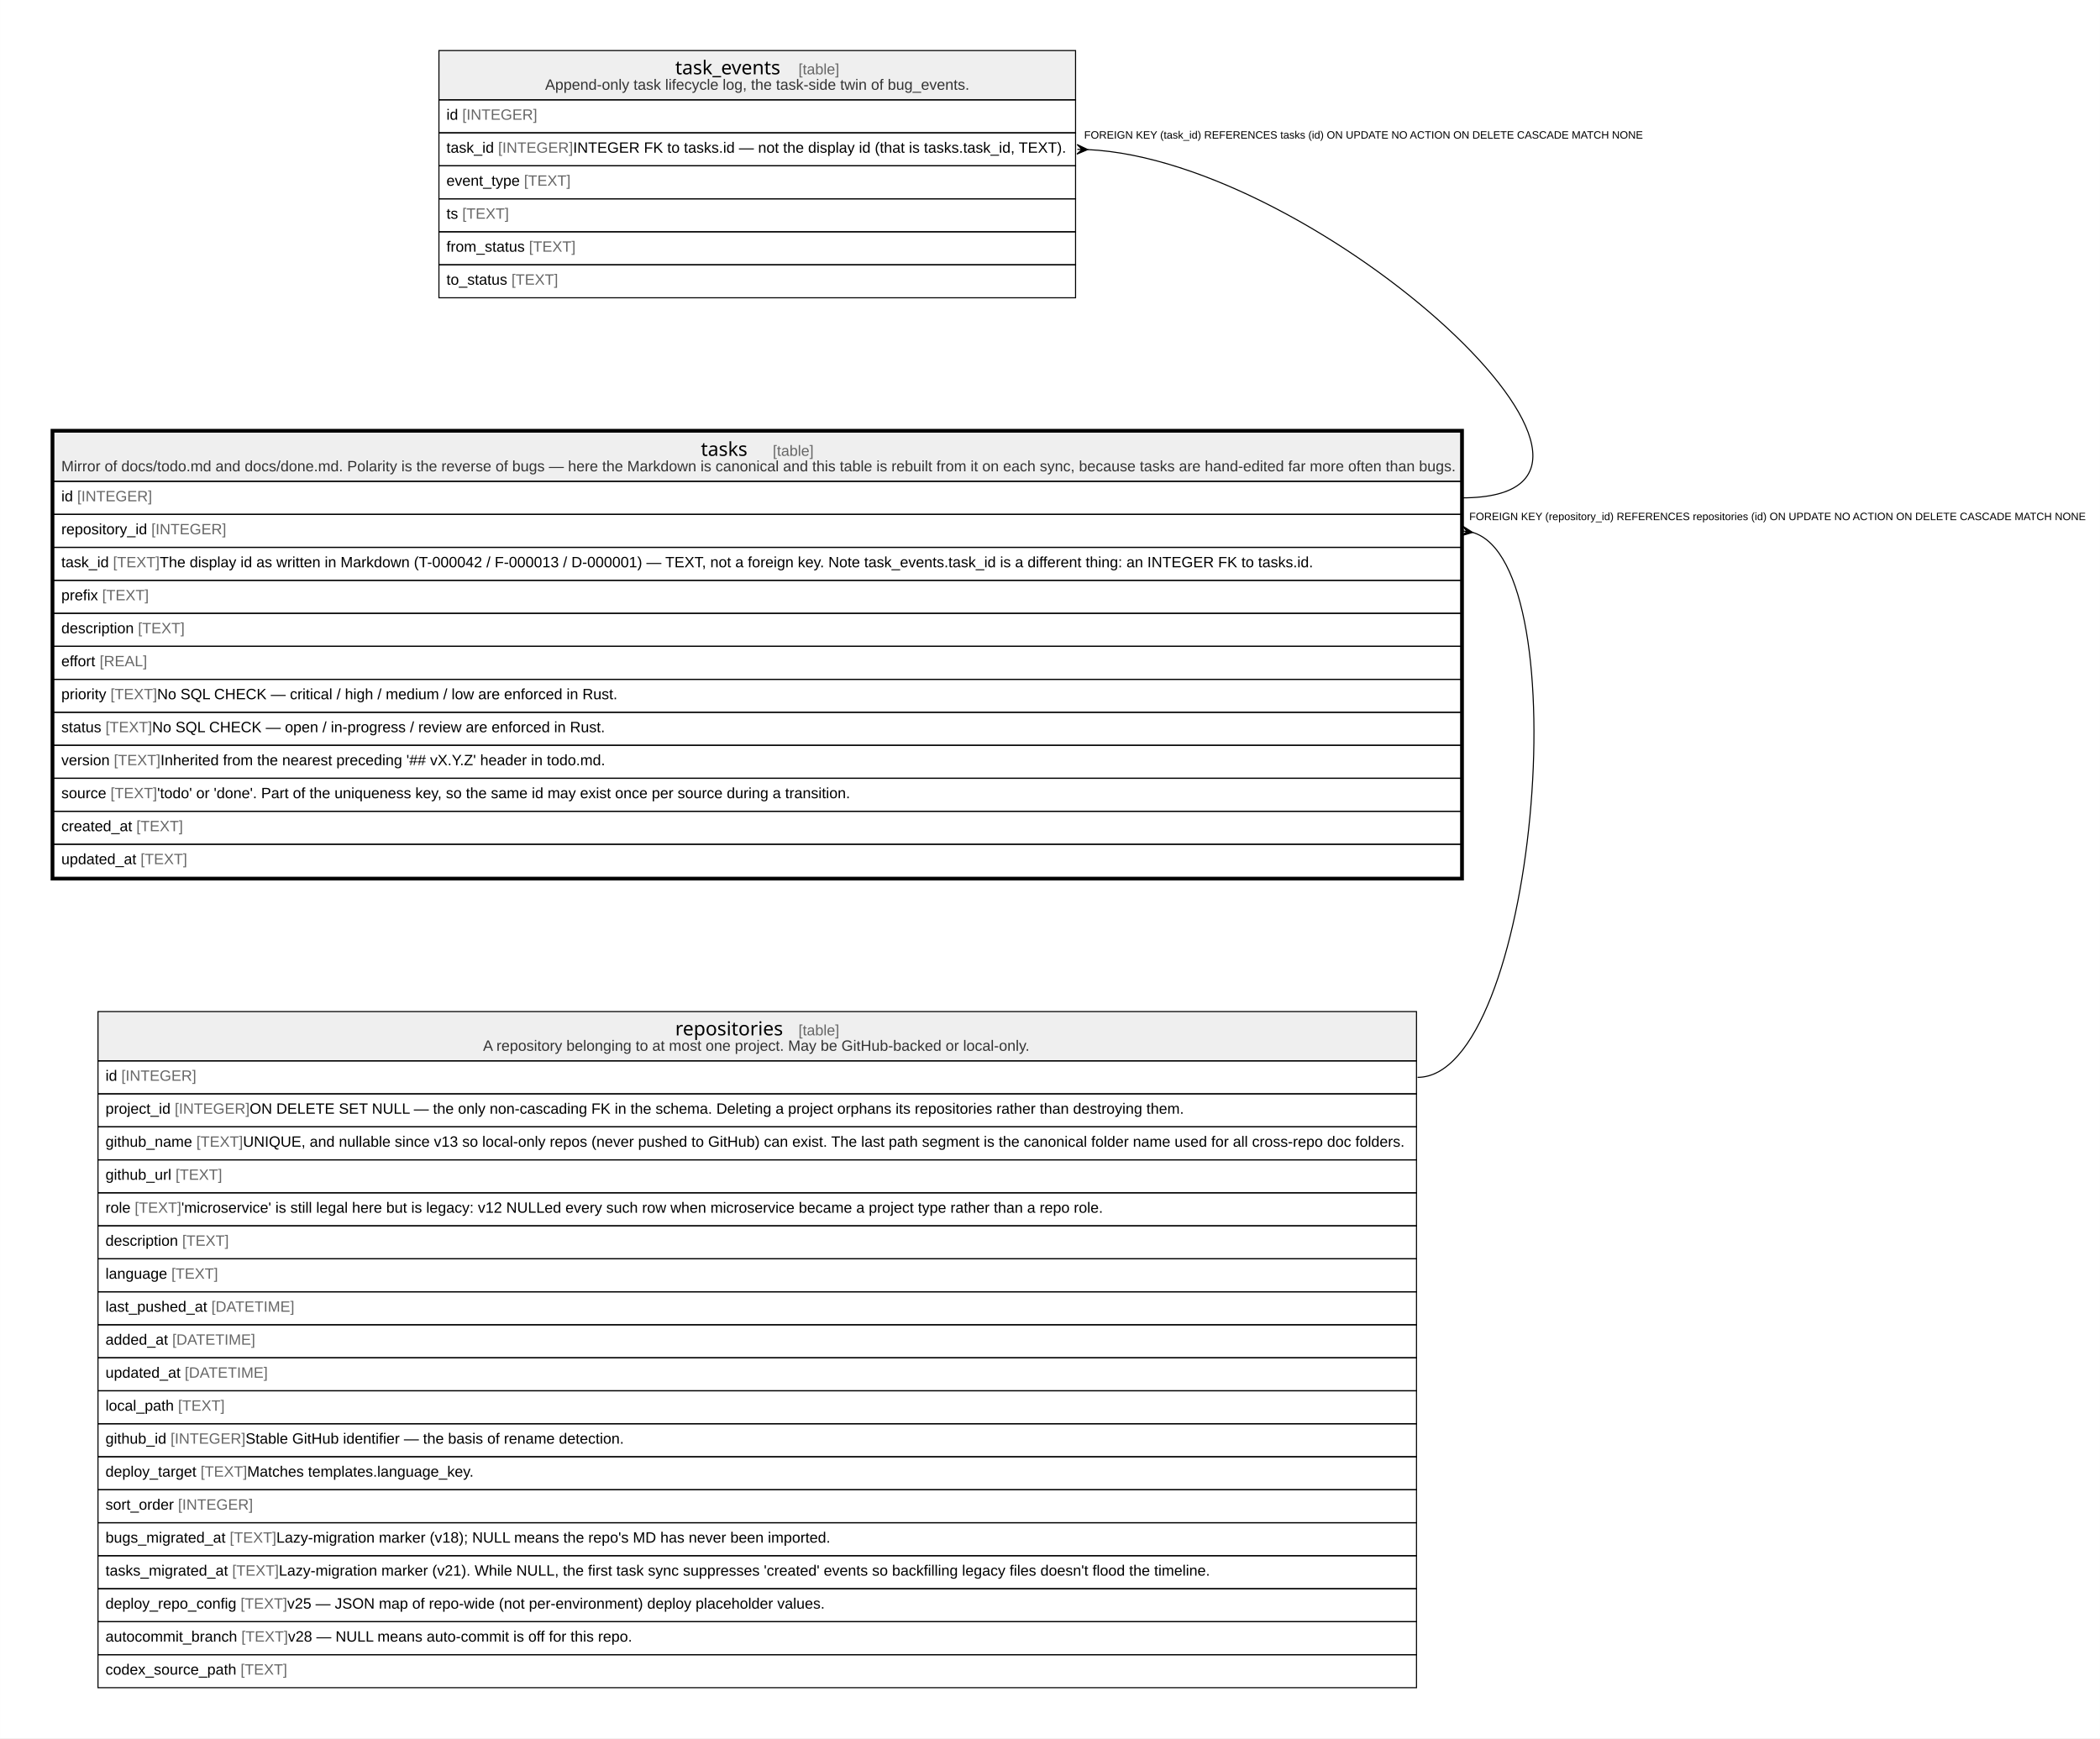
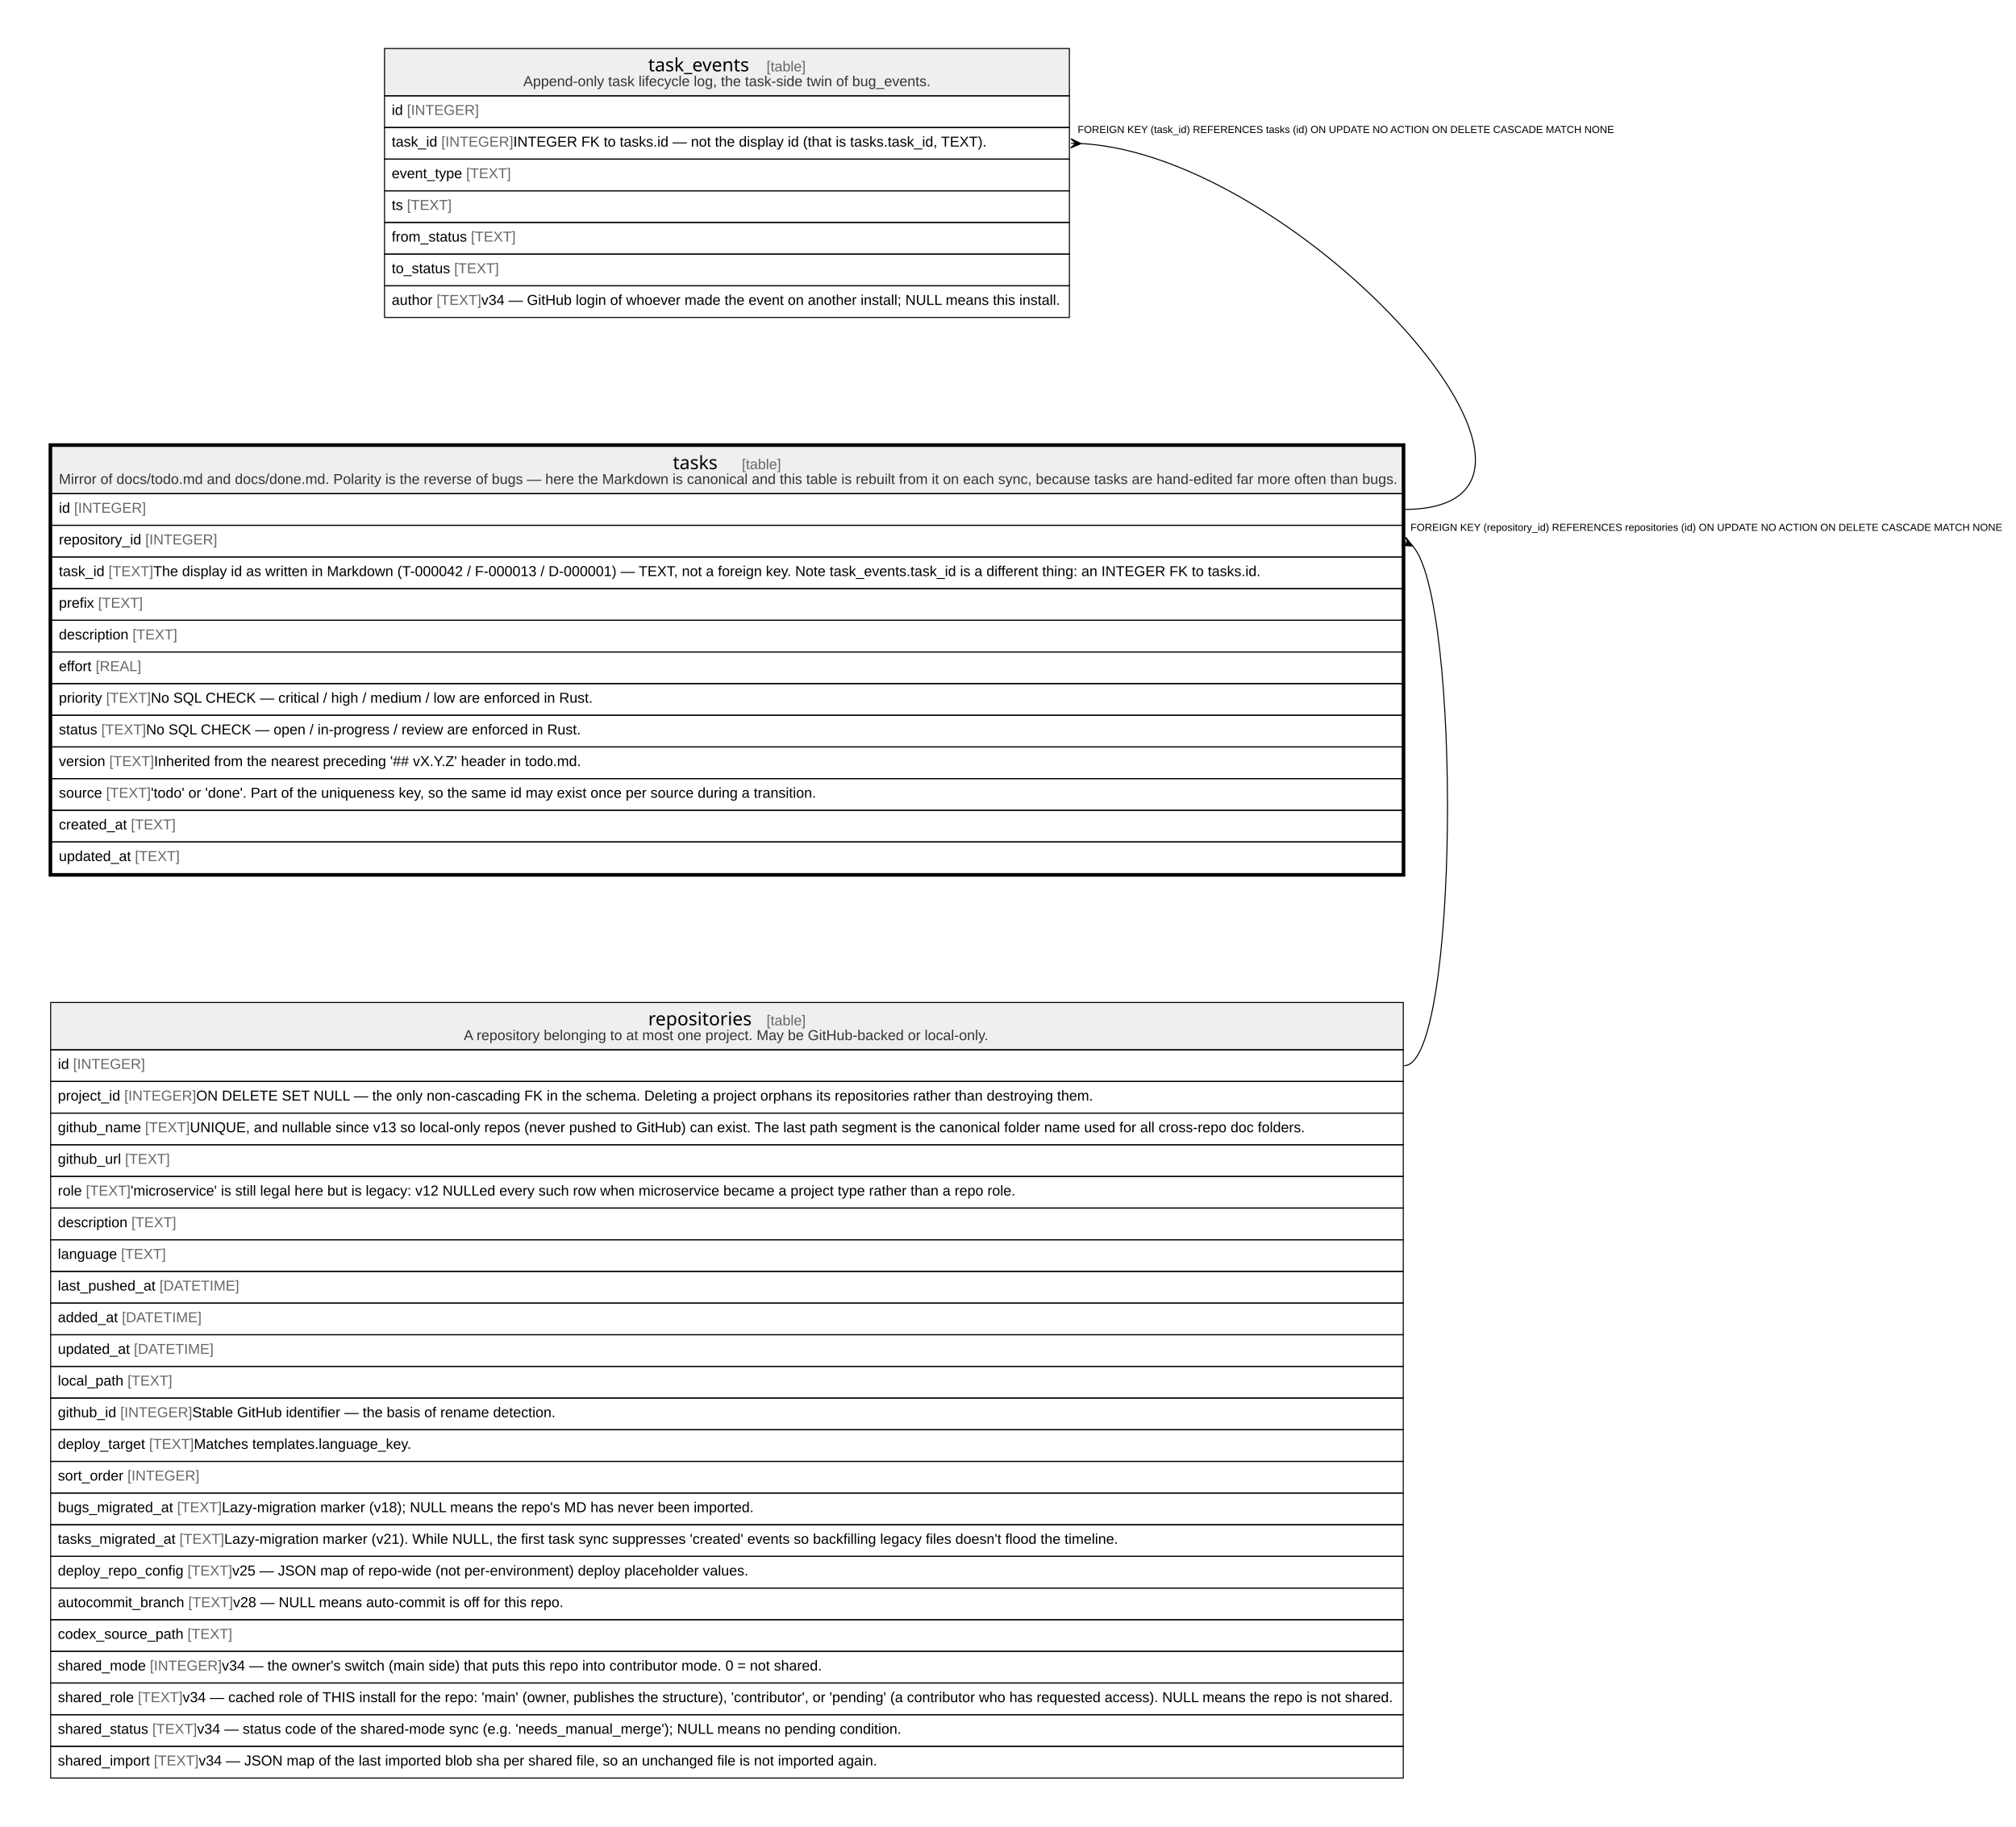
- <svg xmlns="http://www.w3.org/2000/svg" width="1961pt" height="1623pt" viewBox="0.00 0.00 1960.65 1622.80">
-   <g id="graph0" class="graph" transform="scale(1 1) rotate(0) translate(4 1618.8)">
-     <polygon fill="white" stroke="none" points="-4,4 -4,-1618.8 1956.65,-1618.8 1956.65,4 -4,4" />
+ <svg xmlns="http://www.w3.org/2000/svg" width="1961pt" height="1777pt" viewBox="0.00 0.00 1960.65 1776.80">
+   <g id="graph0" class="graph" transform="scale(1 1) rotate(0) translate(4 1772.8)">
+     <polygon fill="white" stroke="none" points="-4,4 -4,-1772.8 1956.65,-1772.8 1956.65,4 -4,4" />
    <g id="node1" class="node">
-       <polygon fill="#efefef" stroke="none" points="46.2,-1169.4 46.2,-1215.4 1359.77,-1215.4 1359.77,-1169.4 46.2,-1169.4" />
-       <polygon fill="none" stroke="black" points="46.2,-1169.4 46.2,-1215.4 1359.77,-1215.4 1359.77,-1169.4 46.2,-1169.4" />
-       <text text-anchor="start" x="650.36" y="-1193.2" font-family="Arial Bold" font-size="18.00">tasks</text>
-       <text text-anchor="start" x="686.36" y="-1193.2" font-family="Arial" font-size="14.00">    </text>
-       <text text-anchor="start" x="717.48" y="-1193.2" font-family="Arial" font-size="14.00" fill="#666666">[table]</text>
-       <text text-anchor="start" x="53.2" y="-1178.8" font-family="Arial" font-size="14.00" fill="#333333">Mirror of docs/todo.md and docs/done.md. Polarity is the reverse of bugs — here the Markdown is canonical and this table is rebuilt from it on each sync, because tasks are hand-edited far more often than bugs.</text>
+       <polygon fill="#efefef" stroke="none" points="46.2,-1292.6 46.2,-1338.6 1359.77,-1338.6 1359.77,-1292.6 46.2,-1292.6" />
+       <polygon fill="none" stroke="black" points="46.2,-1292.6 46.2,-1338.6 1359.77,-1338.6 1359.77,-1292.6 46.2,-1292.6" />
+       <text text-anchor="start" x="650.36" y="-1316.4" font-family="Arial Bold" font-size="18.00">tasks</text>
+       <text text-anchor="start" x="686.36" y="-1316.4" font-family="Arial" font-size="14.00">    </text>
+       <text text-anchor="start" x="717.48" y="-1316.4" font-family="Arial" font-size="14.00" fill="#666666">[table]</text>
+       <text text-anchor="start" x="53.2" y="-1302" font-family="Arial" font-size="14.00" fill="#333333">Mirror of docs/todo.md and docs/done.md. Polarity is the reverse of bugs — here the Markdown is canonical and this table is rebuilt from it on each sync, because tasks are hand-edited far more often than bugs.</text>
+       <polygon fill="none" stroke="black" points="46.2,-1261.8 46.2,-1292.6 1359.77,-1292.6 1359.77,-1261.8 46.2,-1261.8" />
+       <text text-anchor="start" x="53.2" y="-1274" font-family="Arial" font-size="14.00">id </text>
+       <text text-anchor="start" x="67.99" y="-1274" font-family="Arial" font-size="14.00" fill="#666666">[INTEGER]</text>
+       <polygon fill="none" stroke="black" points="46.2,-1231 46.2,-1261.8 1359.77,-1261.8 1359.77,-1231 46.2,-1231" />
+       <text text-anchor="start" x="53.2" y="-1243.2" font-family="Arial" font-size="14.00">repository_id </text>
+       <text text-anchor="start" x="137.24" y="-1243.2" font-family="Arial" font-size="14.00" fill="#666666">[INTEGER]</text>
+       <polygon fill="none" stroke="black" points="46.2,-1200.2 46.2,-1231 1359.77,-1231 1359.77,-1200.2 46.2,-1200.2" />
+       <text text-anchor="start" x="53.2" y="-1212.4" font-family="Arial" font-size="14.00">task_id </text>
+       <text text-anchor="start" x="101.45" y="-1212.4" font-family="Arial" font-size="14.00" fill="#666666">[TEXT]</text>
+       <text text-anchor="start" x="145.01" y="-1212.4" font-family="Arial" font-size="14.00"> The display id as written in Markdown (T-000042 / F-000013 / D-000001) — TEXT, not a foreign key. Note task_events.task_id is a different thing: an INTEGER FK to tasks.id.</text>
+       <polygon fill="none" stroke="black" points="46.2,-1169.4 46.2,-1200.2 1359.77,-1200.2 1359.77,-1169.4 46.2,-1169.4" />
+       <text text-anchor="start" x="53.2" y="-1181.6" font-family="Arial" font-size="14.00">prefix </text>
+       <text text-anchor="start" x="91.32" y="-1181.6" font-family="Arial" font-size="14.00" fill="#666666">[TEXT]</text>
      <polygon fill="none" stroke="black" points="46.2,-1138.6 46.2,-1169.4 1359.77,-1169.4 1359.77,-1138.6 46.2,-1138.6" />
-       <text text-anchor="start" x="53.2" y="-1150.8" font-family="Arial" font-size="14.00">id </text>
-       <text text-anchor="start" x="67.99" y="-1150.8" font-family="Arial" font-size="14.00" fill="#666666">[INTEGER]</text>
+       <text text-anchor="start" x="53.2" y="-1150.8" font-family="Arial" font-size="14.00">description </text>
+       <text text-anchor="start" x="124.79" y="-1150.8" font-family="Arial" font-size="14.00" fill="#666666">[TEXT]</text>
      <polygon fill="none" stroke="black" points="46.2,-1107.8 46.2,-1138.6 1359.77,-1138.6 1359.77,-1107.8 46.2,-1107.8" />
-       <text text-anchor="start" x="53.2" y="-1120" font-family="Arial" font-size="14.00">repository_id </text>
-       <text text-anchor="start" x="137.24" y="-1120" font-family="Arial" font-size="14.00" fill="#666666">[INTEGER]</text>
+       <text text-anchor="start" x="53.2" y="-1120" font-family="Arial" font-size="14.00">effort </text>
+       <text text-anchor="start" x="88.99" y="-1120" font-family="Arial" font-size="14.00" fill="#666666">[REAL]</text>
      <polygon fill="none" stroke="black" points="46.2,-1077 46.2,-1107.8 1359.77,-1107.8 1359.77,-1077 46.2,-1077" />
-       <text text-anchor="start" x="53.2" y="-1089.2" font-family="Arial" font-size="14.00">task_id </text>
-       <text text-anchor="start" x="101.45" y="-1089.2" font-family="Arial" font-size="14.00" fill="#666666">[TEXT]</text>
-       <text text-anchor="start" x="145.01" y="-1089.2" font-family="Arial" font-size="14.00"> The display id as written in Markdown (T-000042 / F-000013 / D-000001) — TEXT, not a foreign key. Note task_events.task_id is a different thing: an INTEGER FK to tasks.id.</text>
+       <text text-anchor="start" x="53.2" y="-1089.2" font-family="Arial" font-size="14.00">priority </text>
+       <text text-anchor="start" x="99.1" y="-1089.2" font-family="Arial" font-size="14.00" fill="#666666">[TEXT]</text>
+       <text text-anchor="start" x="142.66" y="-1089.2" font-family="Arial" font-size="14.00"> No SQL CHECK — critical / high / medium / low are enforced in Rust.</text>
      <polygon fill="none" stroke="black" points="46.2,-1046.2 46.2,-1077 1359.77,-1077 1359.77,-1046.2 46.2,-1046.2" />
-       <text text-anchor="start" x="53.2" y="-1058.4" font-family="Arial" font-size="14.00">prefix </text>
-       <text text-anchor="start" x="91.32" y="-1058.4" font-family="Arial" font-size="14.00" fill="#666666">[TEXT]</text>
+       <text text-anchor="start" x="53.2" y="-1058.4" font-family="Arial" font-size="14.00">status </text>
+       <text text-anchor="start" x="94.44" y="-1058.4" font-family="Arial" font-size="14.00" fill="#666666">[TEXT]</text>
+       <text text-anchor="start" x="138" y="-1058.4" font-family="Arial" font-size="14.00"> No SQL CHECK — open / in-progress / review are enforced in Rust.</text>
      <polygon fill="none" stroke="black" points="46.2,-1015.4 46.2,-1046.2 1359.77,-1046.2 1359.77,-1015.4 46.2,-1015.4" />
-       <text text-anchor="start" x="53.2" y="-1027.6" font-family="Arial" font-size="14.00">description </text>
-       <text text-anchor="start" x="124.79" y="-1027.6" font-family="Arial" font-size="14.00" fill="#666666">[TEXT]</text>
+       <text text-anchor="start" x="53.2" y="-1027.6" font-family="Arial" font-size="14.00">version </text>
+       <text text-anchor="start" x="102.22" y="-1027.6" font-family="Arial" font-size="14.00" fill="#666666">[TEXT]</text>
+       <text text-anchor="start" x="145.78" y="-1027.6" font-family="Arial" font-size="14.00"> Inherited from the nearest preceding '## vX.Y.Z' header in todo.md.</text>
      <polygon fill="none" stroke="black" points="46.2,-984.6 46.2,-1015.4 1359.77,-1015.4 1359.77,-984.6 46.2,-984.6" />
-       <text text-anchor="start" x="53.2" y="-996.8" font-family="Arial" font-size="14.00">effort </text>
-       <text text-anchor="start" x="88.99" y="-996.8" font-family="Arial" font-size="14.00" fill="#666666">[REAL]</text>
+       <text text-anchor="start" x="53.2" y="-996.8" font-family="Arial" font-size="14.00">source </text>
+       <text text-anchor="start" x="99.11" y="-996.8" font-family="Arial" font-size="14.00" fill="#666666">[TEXT]</text>
+       <text text-anchor="start" x="142.67" y="-996.8" font-family="Arial" font-size="14.00"> 'todo' or 'done'. Part of the uniqueness key, so the same id may exist once per source during a transition.</text>
      <polygon fill="none" stroke="black" points="46.2,-953.8 46.2,-984.6 1359.77,-984.6 1359.77,-953.8 46.2,-953.8" />
-       <text text-anchor="start" x="53.2" y="-966" font-family="Arial" font-size="14.00">priority </text>
-       <text text-anchor="start" x="99.1" y="-966" font-family="Arial" font-size="14.00" fill="#666666">[TEXT]</text>
-       <text text-anchor="start" x="142.66" y="-966" font-family="Arial" font-size="14.00"> No SQL CHECK — critical / high / medium / low are enforced in Rust.</text>
+       <text text-anchor="start" x="53.2" y="-966" font-family="Arial" font-size="14.00">created_at </text>
+       <text text-anchor="start" x="123.25" y="-966" font-family="Arial" font-size="14.00" fill="#666666">[TEXT]</text>
      <polygon fill="none" stroke="black" points="46.2,-923 46.2,-953.8 1359.77,-953.8 1359.77,-923 46.2,-923" />
-       <text text-anchor="start" x="53.2" y="-935.2" font-family="Arial" font-size="14.00">status </text>
-       <text text-anchor="start" x="94.44" y="-935.2" font-family="Arial" font-size="14.00" fill="#666666">[TEXT]</text>
-       <text text-anchor="start" x="138" y="-935.2" font-family="Arial" font-size="14.00"> No SQL CHECK — open / in-progress / review are enforced in Rust.</text>
-       <polygon fill="none" stroke="black" points="46.2,-892.2 46.2,-923 1359.77,-923 1359.77,-892.2 46.2,-892.2" />
-       <text text-anchor="start" x="53.2" y="-904.4" font-family="Arial" font-size="14.00">version </text>
-       <text text-anchor="start" x="102.22" y="-904.4" font-family="Arial" font-size="14.00" fill="#666666">[TEXT]</text>
-       <text text-anchor="start" x="145.78" y="-904.4" font-family="Arial" font-size="14.00"> Inherited from the nearest preceding '## vX.Y.Z' header in todo.md.</text>
-       <polygon fill="none" stroke="black" points="46.2,-861.4 46.2,-892.2 1359.77,-892.2 1359.77,-861.4 46.2,-861.4" />
-       <text text-anchor="start" x="53.2" y="-873.6" font-family="Arial" font-size="14.00">source </text>
-       <text text-anchor="start" x="99.11" y="-873.6" font-family="Arial" font-size="14.00" fill="#666666">[TEXT]</text>
-       <text text-anchor="start" x="142.67" y="-873.6" font-family="Arial" font-size="14.00"> 'todo' or 'done'. Part of the uniqueness key, so the same id may exist once per source during a transition.</text>
-       <polygon fill="none" stroke="black" points="46.2,-830.6 46.2,-861.4 1359.77,-861.4 1359.77,-830.6 46.2,-830.6" />
-       <text text-anchor="start" x="53.2" y="-842.8" font-family="Arial" font-size="14.00">created_at </text>
-       <text text-anchor="start" x="123.25" y="-842.8" font-family="Arial" font-size="14.00" fill="#666666">[TEXT]</text>
-       <polygon fill="none" stroke="black" points="46.2,-799.8 46.2,-830.6 1359.77,-830.6 1359.77,-799.8 46.2,-799.8" />
-       <text text-anchor="start" x="53.2" y="-812" font-family="Arial" font-size="14.00">updated_at </text>
-       <text text-anchor="start" x="127.16" y="-812" font-family="Arial" font-size="14.00" fill="#666666">[TEXT]</text>
-       <polygon fill="none" stroke="black" stroke-width="3" points="44.7,-798.3 44.7,-1216.9 1361.27,-1216.9 1361.27,-798.3 44.7,-798.3" />
+       <text text-anchor="start" x="53.2" y="-935.2" font-family="Arial" font-size="14.00">updated_at </text>
+       <text text-anchor="start" x="127.16" y="-935.2" font-family="Arial" font-size="14.00" fill="#666666">[TEXT]</text>
+       <polygon fill="none" stroke="black" stroke-width="3" points="44.7,-921.5 44.7,-1340.1 1361.27,-1340.1 1361.27,-921.5 44.7,-921.5" />
    </g>
    <g id="node3" class="node">
-       <polygon fill="#efefef" stroke="none" points="87.45,-628.4 87.45,-674.4 1318.52,-674.4 1318.52,-628.4 87.45,-628.4" />
-       <polygon fill="none" stroke="black" points="87.45,-628.4 87.45,-674.4 1318.52,-674.4 1318.52,-628.4 87.45,-628.4" />
-       <text text-anchor="start" x="626.37" y="-652.2" font-family="Arial Bold" font-size="18.00">repositories</text>
-       <text text-anchor="start" x="710.35" y="-652.2" font-family="Arial" font-size="14.00">    </text>
-       <text text-anchor="start" x="741.47" y="-652.2" font-family="Arial" font-size="14.00" fill="#666666">[table]</text>
-       <text text-anchor="start" x="446.97" y="-637.8" font-family="Arial" font-size="14.00" fill="#333333">A repository belonging to at most one project. May be GitHub-backed or local-only.</text>
-       <polygon fill="none" stroke="black" points="87.45,-597.6 87.45,-628.4 1318.52,-628.4 1318.52,-597.6 87.45,-597.6" />
-       <text text-anchor="start" x="94.45" y="-609.8" font-family="Arial" font-size="14.00">id </text>
-       <text text-anchor="start" x="109.24" y="-609.8" font-family="Arial" font-size="14.00" fill="#666666">[INTEGER]</text>
-       <polygon fill="none" stroke="black" points="87.45,-566.8 87.45,-597.6 1318.52,-597.6 1318.52,-566.8 87.45,-566.8" />
-       <text text-anchor="start" x="94.45" y="-579" font-family="Arial" font-size="14.00">project_id </text>
-       <text text-anchor="start" x="159.05" y="-579" font-family="Arial" font-size="14.00" fill="#666666">[INTEGER]</text>
-       <text text-anchor="start" x="229.05" y="-579" font-family="Arial" font-size="14.00"> ON DELETE SET NULL — the only non-cascading FK in the schema. Deleting a project orphans its repositories rather than destroying them.</text>
-       <polygon fill="none" stroke="black" points="87.45,-536 87.45,-566.8 1318.52,-566.8 1318.52,-536 87.45,-536" />
-       <text text-anchor="start" x="94.45" y="-548.2" font-family="Arial" font-size="14.00">github_name </text>
-       <text text-anchor="start" x="179.3" y="-548.2" font-family="Arial" font-size="14.00" fill="#666666">[TEXT]</text>
-       <text text-anchor="start" x="222.85" y="-548.2" font-family="Arial" font-size="14.00"> UNIQUE, and nullable since v13 so local-only repos (never pushed to GitHub) can exist. The last path segment is the canonical folder name used for all cross-repo doc folders.</text>
-       <polygon fill="none" stroke="black" points="87.45,-505.2 87.45,-536 1318.52,-536 1318.52,-505.2 87.45,-505.2" />
-       <text text-anchor="start" x="94.45" y="-517.4" font-family="Arial" font-size="14.00">github_url </text>
-       <text text-anchor="start" x="159.83" y="-517.4" font-family="Arial" font-size="14.00" fill="#666666">[TEXT]</text>
-       <polygon fill="none" stroke="black" points="87.45,-474.4 87.45,-505.2 1318.52,-505.2 1318.52,-474.4 87.45,-474.4" />
-       <text text-anchor="start" x="94.45" y="-486.6" font-family="Arial" font-size="14.00">role </text>
-       <text text-anchor="start" x="121.69" y="-486.6" font-family="Arial" font-size="14.00" fill="#666666">[TEXT]</text>
-       <text text-anchor="start" x="165.25" y="-486.6" font-family="Arial" font-size="14.00"> 'microservice' is still legal here but is legacy: v12 NULLed every such row when microservice became a project type rather than a repo role.</text>
-       <polygon fill="none" stroke="black" points="87.45,-443.6 87.45,-474.4 1318.52,-474.4 1318.52,-443.6 87.45,-443.6" />
-       <text text-anchor="start" x="94.45" y="-455.8" font-family="Arial" font-size="14.00">description </text>
-       <text text-anchor="start" x="166.05" y="-455.8" font-family="Arial" font-size="14.00" fill="#666666">[TEXT]</text>
-       <polygon fill="none" stroke="black" points="87.45,-412.8 87.45,-443.6 1318.52,-443.6 1318.52,-412.8 87.45,-412.8" />
-       <text text-anchor="start" x="94.45" y="-425" font-family="Arial" font-size="14.00">language </text>
-       <text text-anchor="start" x="155.96" y="-425" font-family="Arial" font-size="14.00" fill="#666666">[TEXT]</text>
-       <polygon fill="none" stroke="black" points="87.45,-382 87.45,-412.8 1318.52,-412.8 1318.52,-382 87.45,-382" />
-       <text text-anchor="start" x="94.45" y="-394.2" font-family="Arial" font-size="14.00">last_pushed_at </text>
-       <text text-anchor="start" x="193.31" y="-394.2" font-family="Arial" font-size="14.00" fill="#666666">[DATETIME]</text>
-       <polygon fill="none" stroke="black" points="87.45,-351.2 87.45,-382 1318.52,-382 1318.52,-351.2 87.45,-351.2" />
-       <text text-anchor="start" x="94.45" y="-363.4" font-family="Arial" font-size="14.00">added_at </text>
-       <text text-anchor="start" x="156.74" y="-363.4" font-family="Arial" font-size="14.00" fill="#666666">[DATETIME]</text>
-       <polygon fill="none" stroke="black" points="87.45,-320.4 87.45,-351.2 1318.52,-351.2 1318.52,-320.4 87.45,-320.4" />
-       <text text-anchor="start" x="94.45" y="-332.6" font-family="Arial" font-size="14.00">updated_at </text>
-       <text text-anchor="start" x="168.41" y="-332.6" font-family="Arial" font-size="14.00" fill="#666666">[DATETIME]</text>
-       <polygon fill="none" stroke="black" points="87.45,-289.6 87.45,-320.4 1318.52,-320.4 1318.52,-289.6 87.45,-289.6" />
-       <text text-anchor="start" x="94.45" y="-301.8" font-family="Arial" font-size="14.00">local_path </text>
-       <text text-anchor="start" x="162.17" y="-301.8" font-family="Arial" font-size="14.00" fill="#666666">[TEXT]</text>
-       <polygon fill="none" stroke="black" points="87.45,-258.8 87.45,-289.6 1318.52,-289.6 1318.52,-258.8 87.45,-258.8" />
-       <text text-anchor="start" x="94.45" y="-271" font-family="Arial" font-size="14.00">github_id </text>
-       <text text-anchor="start" x="155.17" y="-271" font-family="Arial" font-size="14.00" fill="#666666">[INTEGER]</text>
-       <text text-anchor="start" x="225.18" y="-271" font-family="Arial" font-size="14.00"> Stable GitHub identifier — the basis of rename detection.</text>
-       <polygon fill="none" stroke="black" points="87.45,-228 87.45,-258.8 1318.52,-258.8 1318.52,-228 87.45,-228" />
-       <text text-anchor="start" x="94.45" y="-240.2" font-family="Arial" font-size="14.00">deploy_target </text>
-       <text text-anchor="start" x="183.19" y="-240.2" font-family="Arial" font-size="14.00" fill="#666666">[TEXT]</text>
-       <text text-anchor="start" x="226.74" y="-240.2" font-family="Arial" font-size="14.00"> Matches templates.language_key.</text>
-       <polygon fill="none" stroke="black" points="87.45,-197.2 87.45,-228 1318.52,-228 1318.52,-197.2 87.45,-197.2" />
-       <text text-anchor="start" x="94.45" y="-209.4" font-family="Arial" font-size="14.00">sort_order </text>
-       <text text-anchor="start" x="162.15" y="-209.4" font-family="Arial" font-size="14.00" fill="#666666">[INTEGER]</text>
-       <polygon fill="none" stroke="black" points="87.45,-166.4 87.45,-197.2 1318.52,-197.2 1318.52,-166.4 87.45,-166.4" />
-       <text text-anchor="start" x="94.45" y="-178.6" font-family="Arial" font-size="14.00">bugs_migrated_at </text>
-       <text text-anchor="start" x="210.42" y="-178.6" font-family="Arial" font-size="14.00" fill="#666666">[TEXT]</text>
-       <text text-anchor="start" x="253.98" y="-178.6" font-family="Arial" font-size="14.00"> Lazy-migration marker (v18); NULL means the repo's MD has never been imported.</text>
-       <polygon fill="none" stroke="black" points="87.45,-135.6 87.45,-166.4 1318.52,-166.4 1318.52,-135.6 87.45,-135.6" />
-       <text text-anchor="start" x="94.45" y="-147.8" font-family="Arial" font-size="14.00">tasks_migrated_at </text>
-       <text text-anchor="start" x="212.74" y="-147.8" font-family="Arial" font-size="14.00" fill="#666666">[TEXT]</text>
-       <text text-anchor="start" x="256.3" y="-147.8" font-family="Arial" font-size="14.00"> Lazy-migration marker (v21). While NULL, the first task sync suppresses 'created' events so backfilling legacy files doesn't flood the timeline.</text>
-       <polygon fill="none" stroke="black" points="87.45,-104.8 87.45,-135.6 1318.52,-135.6 1318.52,-104.8 87.45,-104.8" />
-       <text text-anchor="start" x="94.45" y="-117" font-family="Arial" font-size="14.00">deploy_repo_config </text>
-       <text text-anchor="start" x="220.55" y="-117" font-family="Arial" font-size="14.00" fill="#666666">[TEXT]</text>
-       <text text-anchor="start" x="264.11" y="-117" font-family="Arial" font-size="14.00"> v25 — JSON map of repo-wide (not per-environment) deploy placeholder values.</text>
-       <polygon fill="none" stroke="black" points="87.45,-74 87.45,-104.8 1318.52,-104.8 1318.52,-74 87.45,-74" />
-       <text text-anchor="start" x="94.45" y="-86.2" font-family="Arial" font-size="14.00">autocommit_branch </text>
-       <text text-anchor="start" x="221.3" y="-86.2" font-family="Arial" font-size="14.00" fill="#666666">[TEXT]</text>
-       <text text-anchor="start" x="264.85" y="-86.2" font-family="Arial" font-size="14.00"> v28 — NULL means auto-commit is off for this repo.</text>
-       <polygon fill="none" stroke="black" points="87.45,-43.2 87.45,-74 1318.52,-74 1318.52,-43.2 87.45,-43.2" />
-       <text text-anchor="start" x="94.45" y="-55.4" font-family="Arial" font-size="14.00">codex_source_path </text>
-       <text text-anchor="start" x="220.54" y="-55.4" font-family="Arial" font-size="14.00" fill="#666666">[TEXT]</text>
+       <polygon fill="#efefef" stroke="none" points="45.2,-751.6 45.2,-797.6 1360.77,-797.6 1360.77,-751.6 45.2,-751.6" />
+       <polygon fill="none" stroke="black" points="45.2,-751.6 45.2,-797.6 1360.77,-797.6 1360.77,-751.6 45.2,-751.6" />
+       <text text-anchor="start" x="626.37" y="-775.4" font-family="Arial Bold" font-size="18.00">repositories</text>
+       <text text-anchor="start" x="710.35" y="-775.4" font-family="Arial" font-size="14.00">    </text>
+       <text text-anchor="start" x="741.47" y="-775.4" font-family="Arial" font-size="14.00" fill="#666666">[table]</text>
+       <text text-anchor="start" x="446.97" y="-761" font-family="Arial" font-size="14.00" fill="#333333">A repository belonging to at most one project. May be GitHub-backed or local-only.</text>
+       <polygon fill="none" stroke="black" points="45.2,-720.8 45.2,-751.6 1360.77,-751.6 1360.77,-720.8 45.2,-720.8" />
+       <text text-anchor="start" x="52.2" y="-733" font-family="Arial" font-size="14.00">id </text>
+       <text text-anchor="start" x="66.99" y="-733" font-family="Arial" font-size="14.00" fill="#666666">[INTEGER]</text>
+       <polygon fill="none" stroke="black" points="45.2,-690 45.2,-720.8 1360.77,-720.8 1360.77,-690 45.2,-690" />
+       <text text-anchor="start" x="52.2" y="-702.2" font-family="Arial" font-size="14.00">project_id </text>
+       <text text-anchor="start" x="116.79" y="-702.2" font-family="Arial" font-size="14.00" fill="#666666">[INTEGER]</text>
+       <text text-anchor="start" x="186.8" y="-702.2" font-family="Arial" font-size="14.00"> ON DELETE SET NULL — the only non-cascading FK in the schema. Deleting a project orphans its repositories rather than destroying them.</text>
+       <polygon fill="none" stroke="black" points="45.2,-659.2 45.2,-690 1360.77,-690 1360.77,-659.2 45.2,-659.2" />
+       <text text-anchor="start" x="52.2" y="-671.4" font-family="Arial" font-size="14.00">github_name </text>
+       <text text-anchor="start" x="137.04" y="-671.4" font-family="Arial" font-size="14.00" fill="#666666">[TEXT]</text>
+       <text text-anchor="start" x="180.6" y="-671.4" font-family="Arial" font-size="14.00"> UNIQUE, and nullable since v13 so local-only repos (never pushed to GitHub) can exist. The last path segment is the canonical folder name used for all cross-repo doc folders.</text>
+       <polygon fill="none" stroke="black" points="45.2,-628.4 45.2,-659.2 1360.77,-659.2 1360.77,-628.4 45.2,-628.4" />
+       <text text-anchor="start" x="52.2" y="-640.6" font-family="Arial" font-size="14.00">github_url </text>
+       <text text-anchor="start" x="117.58" y="-640.6" font-family="Arial" font-size="14.00" fill="#666666">[TEXT]</text>
+       <polygon fill="none" stroke="black" points="45.2,-597.6 45.2,-628.4 1360.77,-628.4 1360.77,-597.6 45.2,-597.6" />
+       <text text-anchor="start" x="52.2" y="-609.8" font-family="Arial" font-size="14.00">role </text>
+       <text text-anchor="start" x="79.44" y="-609.8" font-family="Arial" font-size="14.00" fill="#666666">[TEXT]</text>
+       <text text-anchor="start" x="122.99" y="-609.8" font-family="Arial" font-size="14.00"> 'microservice' is still legal here but is legacy: v12 NULLed every such row when microservice became a project type rather than a repo role.</text>
+       <polygon fill="none" stroke="black" points="45.2,-566.8 45.2,-597.6 1360.77,-597.6 1360.77,-566.8 45.2,-566.8" />
+       <text text-anchor="start" x="52.2" y="-579" font-family="Arial" font-size="14.00">description </text>
+       <text text-anchor="start" x="123.79" y="-579" font-family="Arial" font-size="14.00" fill="#666666">[TEXT]</text>
+       <polygon fill="none" stroke="black" points="45.2,-536 45.2,-566.8 1360.77,-566.8 1360.77,-536 45.2,-536" />
+       <text text-anchor="start" x="52.2" y="-548.2" font-family="Arial" font-size="14.00">language </text>
+       <text text-anchor="start" x="113.7" y="-548.2" font-family="Arial" font-size="14.00" fill="#666666">[TEXT]</text>
+       <polygon fill="none" stroke="black" points="45.2,-505.2 45.2,-536 1360.77,-536 1360.77,-505.2 45.2,-505.2" />
+       <text text-anchor="start" x="52.2" y="-517.4" font-family="Arial" font-size="14.00">last_pushed_at </text>
+       <text text-anchor="start" x="151.06" y="-517.4" font-family="Arial" font-size="14.00" fill="#666666">[DATETIME]</text>
+       <polygon fill="none" stroke="black" points="45.2,-474.4 45.2,-505.2 1360.77,-505.2 1360.77,-474.4 45.2,-474.4" />
+       <text text-anchor="start" x="52.2" y="-486.6" font-family="Arial" font-size="14.00">added_at </text>
+       <text text-anchor="start" x="114.48" y="-486.6" font-family="Arial" font-size="14.00" fill="#666666">[DATETIME]</text>
+       <polygon fill="none" stroke="black" points="45.2,-443.6 45.2,-474.4 1360.77,-474.4 1360.77,-443.6 45.2,-443.6" />
+       <text text-anchor="start" x="52.2" y="-455.8" font-family="Arial" font-size="14.00">updated_at </text>
+       <text text-anchor="start" x="126.16" y="-455.8" font-family="Arial" font-size="14.00" fill="#666666">[DATETIME]</text>
+       <polygon fill="none" stroke="black" points="45.2,-412.8 45.2,-443.6 1360.77,-443.6 1360.77,-412.8 45.2,-412.8" />
+       <text text-anchor="start" x="52.2" y="-425" font-family="Arial" font-size="14.00">local_path </text>
+       <text text-anchor="start" x="119.92" y="-425" font-family="Arial" font-size="14.00" fill="#666666">[TEXT]</text>
+       <polygon fill="none" stroke="black" points="45.2,-382 45.2,-412.8 1360.77,-412.8 1360.77,-382 45.2,-382" />
+       <text text-anchor="start" x="52.2" y="-394.2" font-family="Arial" font-size="14.00">github_id </text>
+       <text text-anchor="start" x="112.92" y="-394.2" font-family="Arial" font-size="14.00" fill="#666666">[INTEGER]</text>
+       <text text-anchor="start" x="182.93" y="-394.2" font-family="Arial" font-size="14.00"> Stable GitHub identifier — the basis of rename detection.</text>
+       <polygon fill="none" stroke="black" points="45.2,-351.2 45.2,-382 1360.77,-382 1360.77,-351.2 45.2,-351.2" />
+       <text text-anchor="start" x="52.2" y="-363.4" font-family="Arial" font-size="14.00">deploy_target </text>
+       <text text-anchor="start" x="140.93" y="-363.4" font-family="Arial" font-size="14.00" fill="#666666">[TEXT]</text>
+       <text text-anchor="start" x="184.49" y="-363.4" font-family="Arial" font-size="14.00"> Matches templates.language_key.</text>
+       <polygon fill="none" stroke="black" points="45.2,-320.4 45.2,-351.2 1360.77,-351.2 1360.77,-320.4 45.2,-320.4" />
+       <text text-anchor="start" x="52.2" y="-332.6" font-family="Arial" font-size="14.00">sort_order </text>
+       <text text-anchor="start" x="119.9" y="-332.6" font-family="Arial" font-size="14.00" fill="#666666">[INTEGER]</text>
+       <polygon fill="none" stroke="black" points="45.2,-289.6 45.2,-320.4 1360.77,-320.4 1360.77,-289.6 45.2,-289.6" />
+       <text text-anchor="start" x="52.2" y="-301.8" font-family="Arial" font-size="14.00">bugs_migrated_at </text>
+       <text text-anchor="start" x="168.17" y="-301.8" font-family="Arial" font-size="14.00" fill="#666666">[TEXT]</text>
+       <text text-anchor="start" x="211.73" y="-301.8" font-family="Arial" font-size="14.00"> Lazy-migration marker (v18); NULL means the repo's MD has never been imported.</text>
+       <polygon fill="none" stroke="black" points="45.2,-258.8 45.2,-289.6 1360.77,-289.6 1360.77,-258.8 45.2,-258.8" />
+       <text text-anchor="start" x="52.2" y="-271" font-family="Arial" font-size="14.00">tasks_migrated_at </text>
+       <text text-anchor="start" x="170.48" y="-271" font-family="Arial" font-size="14.00" fill="#666666">[TEXT]</text>
+       <text text-anchor="start" x="214.04" y="-271" font-family="Arial" font-size="14.00"> Lazy-migration marker (v21). While NULL, the first task sync suppresses 'created' events so backfilling legacy files doesn't flood the timeline.</text>
+       <polygon fill="none" stroke="black" points="45.2,-228 45.2,-258.8 1360.77,-258.8 1360.77,-228 45.2,-228" />
+       <text text-anchor="start" x="52.2" y="-240.2" font-family="Arial" font-size="14.00">deploy_repo_config </text>
+       <text text-anchor="start" x="178.3" y="-240.2" font-family="Arial" font-size="14.00" fill="#666666">[TEXT]</text>
+       <text text-anchor="start" x="221.86" y="-240.2" font-family="Arial" font-size="14.00"> v25 — JSON map of repo-wide (not per-environment) deploy placeholder values.</text>
+       <polygon fill="none" stroke="black" points="45.2,-197.2 45.2,-228 1360.77,-228 1360.77,-197.2 45.2,-197.2" />
+       <text text-anchor="start" x="52.2" y="-209.4" font-family="Arial" font-size="14.00">autocommit_branch </text>
+       <text text-anchor="start" x="179.04" y="-209.4" font-family="Arial" font-size="14.00" fill="#666666">[TEXT]</text>
+       <text text-anchor="start" x="222.6" y="-209.4" font-family="Arial" font-size="14.00"> v28 — NULL means auto-commit is off for this repo.</text>
+       <polygon fill="none" stroke="black" points="45.2,-166.4 45.2,-197.2 1360.77,-197.2 1360.77,-166.4 45.2,-166.4" />
+       <text text-anchor="start" x="52.2" y="-178.6" font-family="Arial" font-size="14.00">codex_source_path </text>
+       <text text-anchor="start" x="178.29" y="-178.6" font-family="Arial" font-size="14.00" fill="#666666">[TEXT]</text>
+       <polygon fill="none" stroke="black" points="45.2,-135.6 45.2,-166.4 1360.77,-166.4 1360.77,-135.6 45.2,-135.6" />
+       <text text-anchor="start" x="52.2" y="-147.8" font-family="Arial" font-size="14.00">shared_mode </text>
+       <text text-anchor="start" x="141.7" y="-147.8" font-family="Arial" font-size="14.00" fill="#666666">[INTEGER]</text>
+       <text text-anchor="start" x="211.71" y="-147.8" font-family="Arial" font-size="14.00"> v34 — the owner's switch (main side) that puts this repo into contributor mode. 0 = not shared.</text>
+       <polygon fill="none" stroke="black" points="45.2,-104.8 45.2,-135.6 1360.77,-135.6 1360.77,-104.8 45.2,-104.8" />
+       <text text-anchor="start" x="52.2" y="-117" font-family="Arial" font-size="14.00">shared_role </text>
+       <text text-anchor="start" x="130.03" y="-117" font-family="Arial" font-size="14.00" fill="#666666">[TEXT]</text>
+       <text text-anchor="start" x="173.59" y="-117" font-family="Arial" font-size="14.00"> v34 — cached role of THIS install for the repo: 'main' (owner, publishes the structure), 'contributor', or 'pending' (a contributor who has requested access). NULL means the repo is not shared.</text>
+       <polygon fill="none" stroke="black" points="45.2,-74 45.2,-104.8 1360.77,-104.8 1360.77,-74 45.2,-74" />
+       <text text-anchor="start" x="52.2" y="-86.2" font-family="Arial" font-size="14.00">shared_status </text>
+       <text text-anchor="start" x="144.04" y="-86.2" font-family="Arial" font-size="14.00" fill="#666666">[TEXT]</text>
+       <text text-anchor="start" x="187.59" y="-86.2" font-family="Arial" font-size="14.00"> v34 — status code of the shared-mode sync (e.g. 'needs_manual_merge'); NULL means no pending condition.</text>
+       <polygon fill="none" stroke="black" points="45.2,-43.2 45.2,-74 1360.77,-74 1360.77,-43.2 45.2,-43.2" />
+       <text text-anchor="start" x="52.2" y="-55.4" font-family="Arial" font-size="14.00">shared_import </text>
+       <text text-anchor="start" x="145.58" y="-55.4" font-family="Arial" font-size="14.00" fill="#666666">[TEXT]</text>
+       <text text-anchor="start" x="189.14" y="-55.4" font-family="Arial" font-size="14.00"> v34 — JSON map of the last imported blob sha per shared file, so an unchanged file is not imported again.</text>
    </g>
    <g id="edge2" class="edge">
-       <path fill="none" stroke="black" d="M1370.99,-1121.74C1471.87,-1091.81 1429.71,-613 1319.52,-613" />
-       <polygon fill="black" stroke="black" points="1371,-1121.73 1360.47,-1118.7 1365.72,-1122.49 1361.44,-1123.11 1361.44,-1123.11 1361.44,-1123.11 1365.72,-1122.49 1361.74,-1127.61 1371,-1121.73" />
-       <text text-anchor="start" x="1367.77" y="-1133.2" font-family="Arial" font-size="10.00">FOREIGN KEY (repository_id) REFERENCES repositories (id) ON UPDATE NO ACTION ON DELETE CASCADE MATCH NONE</text>
+       <path fill="none" stroke="black" d="M1369.87,-1241.68C1417.39,-1190.24 1415.25,-736.2 1361.77,-736.2" />
+       <polygon fill="black" stroke="black" points="1369.94,-1241.64 1359,-1242.25 1365.21,-1244.1 1361.37,-1246.09 1361.37,-1246.09 1361.37,-1246.09 1365.21,-1244.1 1363.14,-1250.24 1369.94,-1241.64" />
+       <text text-anchor="start" x="1367.77" y="-1256.4" font-family="Arial" font-size="10.00">FOREIGN KEY (repository_id) REFERENCES repositories (id) ON UPDATE NO ACTION ON DELETE CASCADE MATCH NONE</text>
    </g>
    <g id="node2" class="node">
-       <polygon fill="#efefef" stroke="none" points="405.78,-1525.6 405.78,-1571.6 1000.19,-1571.6 1000.19,-1525.6 405.78,-1525.6" />
-       <polygon fill="none" stroke="black" points="405.78,-1525.6 405.78,-1571.6 1000.19,-1571.6 1000.19,-1525.6 405.78,-1525.6" />
-       <text text-anchor="start" x="626.37" y="-1549.4" font-family="Arial Bold" font-size="18.00">task_events</text>
-       <text text-anchor="start" x="710.35" y="-1549.4" font-family="Arial" font-size="14.00">    </text>
-       <text text-anchor="start" x="741.47" y="-1549.4" font-family="Arial" font-size="14.00" fill="#666666">[table]</text>
-       <text text-anchor="start" x="504.93" y="-1535" font-family="Arial" font-size="14.00" fill="#333333">Append-only task lifecycle log, the task-side twin of bug_events.</text>
-       <polygon fill="none" stroke="black" points="405.78,-1494.8 405.78,-1525.6 1000.19,-1525.6 1000.19,-1494.8 405.78,-1494.8" />
-       <text text-anchor="start" x="412.78" y="-1507" font-family="Arial" font-size="14.00">id </text>
-       <text text-anchor="start" x="427.57" y="-1507" font-family="Arial" font-size="14.00" fill="#666666">[INTEGER]</text>
-       <polygon fill="none" stroke="black" points="405.78,-1464 405.78,-1494.8 1000.19,-1494.8 1000.19,-1464 405.78,-1464" />
-       <text text-anchor="start" x="412.78" y="-1476.2" font-family="Arial" font-size="14.00">task_id </text>
-       <text text-anchor="start" x="461.03" y="-1476.2" font-family="Arial" font-size="14.00" fill="#666666">[INTEGER]</text>
-       <text text-anchor="start" x="531.04" y="-1476.2" font-family="Arial" font-size="14.00"> INTEGER FK to tasks.id — not the display id (that is tasks.task_id, TEXT).</text>
-       <polygon fill="none" stroke="black" points="405.78,-1433.2 405.78,-1464 1000.19,-1464 1000.19,-1433.2 405.78,-1433.2" />
-       <text text-anchor="start" x="412.78" y="-1445.4" font-family="Arial" font-size="14.00">event_type </text>
-       <text text-anchor="start" x="485.17" y="-1445.4" font-family="Arial" font-size="14.00" fill="#666666">[TEXT]</text>
-       <polygon fill="none" stroke="black" points="405.78,-1402.4 405.78,-1433.2 1000.19,-1433.2 1000.19,-1402.4 405.78,-1402.4" />
-       <text text-anchor="start" x="412.78" y="-1414.6" font-family="Arial" font-size="14.00">ts </text>
-       <text text-anchor="start" x="427.56" y="-1414.6" font-family="Arial" font-size="14.00" fill="#666666">[TEXT]</text>
-       <polygon fill="none" stroke="black" points="405.78,-1371.6 405.78,-1402.4 1000.19,-1402.4 1000.19,-1371.6 405.78,-1371.6" />
-       <text text-anchor="start" x="412.78" y="-1383.8" font-family="Arial" font-size="14.00">from_status </text>
-       <text text-anchor="start" x="489.81" y="-1383.8" font-family="Arial" font-size="14.00" fill="#666666">[TEXT]</text>
-       <polygon fill="none" stroke="black" points="405.78,-1340.8 405.78,-1371.6 1000.19,-1371.6 1000.19,-1340.8 405.78,-1340.8" />
-       <text text-anchor="start" x="412.78" y="-1353" font-family="Arial" font-size="14.00">to_status </text>
-       <text text-anchor="start" x="473.48" y="-1353" font-family="Arial" font-size="14.00" fill="#666666">[TEXT]</text>
+       <polygon fill="#efefef" stroke="none" points="369.93,-1679.6 369.93,-1725.6 1036.04,-1725.6 1036.04,-1679.6 369.93,-1679.6" />
+       <polygon fill="none" stroke="black" points="369.93,-1679.6 369.93,-1725.6 1036.04,-1725.6 1036.04,-1679.6 369.93,-1679.6" />
+       <text text-anchor="start" x="626.37" y="-1703.4" font-family="Arial Bold" font-size="18.00">task_events</text>
+       <text text-anchor="start" x="710.35" y="-1703.4" font-family="Arial" font-size="14.00">    </text>
+       <text text-anchor="start" x="741.47" y="-1703.4" font-family="Arial" font-size="14.00" fill="#666666">[table]</text>
+       <text text-anchor="start" x="504.93" y="-1689" font-family="Arial" font-size="14.00" fill="#333333">Append-only task lifecycle log, the task-side twin of bug_events.</text>
+       <polygon fill="none" stroke="black" points="369.93,-1648.8 369.93,-1679.6 1036.04,-1679.6 1036.04,-1648.8 369.93,-1648.8" />
+       <text text-anchor="start" x="376.93" y="-1661" font-family="Arial" font-size="14.00">id </text>
+       <text text-anchor="start" x="391.72" y="-1661" font-family="Arial" font-size="14.00" fill="#666666">[INTEGER]</text>
+       <polygon fill="none" stroke="black" points="369.93,-1618 369.93,-1648.8 1036.04,-1648.8 1036.04,-1618 369.93,-1618" />
+       <text text-anchor="start" x="376.93" y="-1630.2" font-family="Arial" font-size="14.00">task_id </text>
+       <text text-anchor="start" x="425.18" y="-1630.2" font-family="Arial" font-size="14.00" fill="#666666">[INTEGER]</text>
+       <text text-anchor="start" x="495.18" y="-1630.2" font-family="Arial" font-size="14.00"> INTEGER FK to tasks.id — not the display id (that is tasks.task_id, TEXT).</text>
+       <polygon fill="none" stroke="black" points="369.93,-1587.2 369.93,-1618 1036.04,-1618 1036.04,-1587.2 369.93,-1587.2" />
+       <text text-anchor="start" x="376.93" y="-1599.4" font-family="Arial" font-size="14.00">event_type </text>
+       <text text-anchor="start" x="449.32" y="-1599.4" font-family="Arial" font-size="14.00" fill="#666666">[TEXT]</text>
+       <polygon fill="none" stroke="black" points="369.93,-1556.4 369.93,-1587.2 1036.04,-1587.2 1036.04,-1556.4 369.93,-1556.4" />
+       <text text-anchor="start" x="376.93" y="-1568.6" font-family="Arial" font-size="14.00">ts </text>
+       <text text-anchor="start" x="391.71" y="-1568.6" font-family="Arial" font-size="14.00" fill="#666666">[TEXT]</text>
+       <polygon fill="none" stroke="black" points="369.93,-1525.6 369.93,-1556.4 1036.04,-1556.4 1036.04,-1525.6 369.93,-1525.6" />
+       <text text-anchor="start" x="376.93" y="-1537.8" font-family="Arial" font-size="14.00">from_status </text>
+       <text text-anchor="start" x="453.96" y="-1537.8" font-family="Arial" font-size="14.00" fill="#666666">[TEXT]</text>
+       <polygon fill="none" stroke="black" points="369.93,-1494.8 369.93,-1525.6 1036.04,-1525.6 1036.04,-1494.8 369.93,-1494.8" />
+       <text text-anchor="start" x="376.93" y="-1507" font-family="Arial" font-size="14.00">to_status </text>
+       <text text-anchor="start" x="437.63" y="-1507" font-family="Arial" font-size="14.00" fill="#666666">[TEXT]</text>
+       <polygon fill="none" stroke="black" points="369.93,-1464 369.93,-1494.8 1036.04,-1494.8 1036.04,-1464 369.93,-1464" />
+       <text text-anchor="start" x="376.93" y="-1476.2" font-family="Arial" font-size="14.00">author </text>
+       <text text-anchor="start" x="420.52" y="-1476.2" font-family="Arial" font-size="14.00" fill="#666666">[TEXT]</text>
+       <text text-anchor="start" x="464.07" y="-1476.2" font-family="Arial" font-size="14.00"> v34 — GitHub login of whoever made the event on another install; NULL means this install.</text>
    </g>
    <g id="edge1" class="edge">
-       <path fill="none" stroke="black" d="M1011.4,-1479.16C1227.83,-1469.31 1572.94,-1154 1360.77,-1154" />
-       <polygon fill="black" stroke="black" points="1011.52,-1479.16 1001.42,-1474.89 1006.19,-1479.28 1001.86,-1479.38 1001.86,-1479.38 1001.86,-1479.38 1006.19,-1479.28 1001.63,-1483.89 1011.52,-1479.16" />
-       <text text-anchor="start" x="1008.19" y="-1489.4" font-family="Arial" font-size="10.00">FOREIGN KEY (task_id) REFERENCES tasks (id) ON UPDATE NO ACTION ON DELETE CASCADE MATCH NONE</text>
+       <path fill="none" stroke="black" d="M1047.47,-1633.13C1261.26,-1622.01 1571.25,-1277.2 1360.77,-1277.2" />
+       <polygon fill="black" stroke="black" points="1047.37,-1633.13 1037.26,-1628.89 1042.04,-1633.27 1037.71,-1633.38 1037.71,-1633.38 1037.71,-1633.38 1042.04,-1633.27 1037.5,-1637.89 1047.37,-1633.13" />
+       <text text-anchor="start" x="1044.04" y="-1643.4" font-family="Arial" font-size="10.00">FOREIGN KEY (task_id) REFERENCES tasks (id) ON UPDATE NO ACTION ON DELETE CASCADE MATCH NONE</text>
    </g>
  </g>
</svg>
